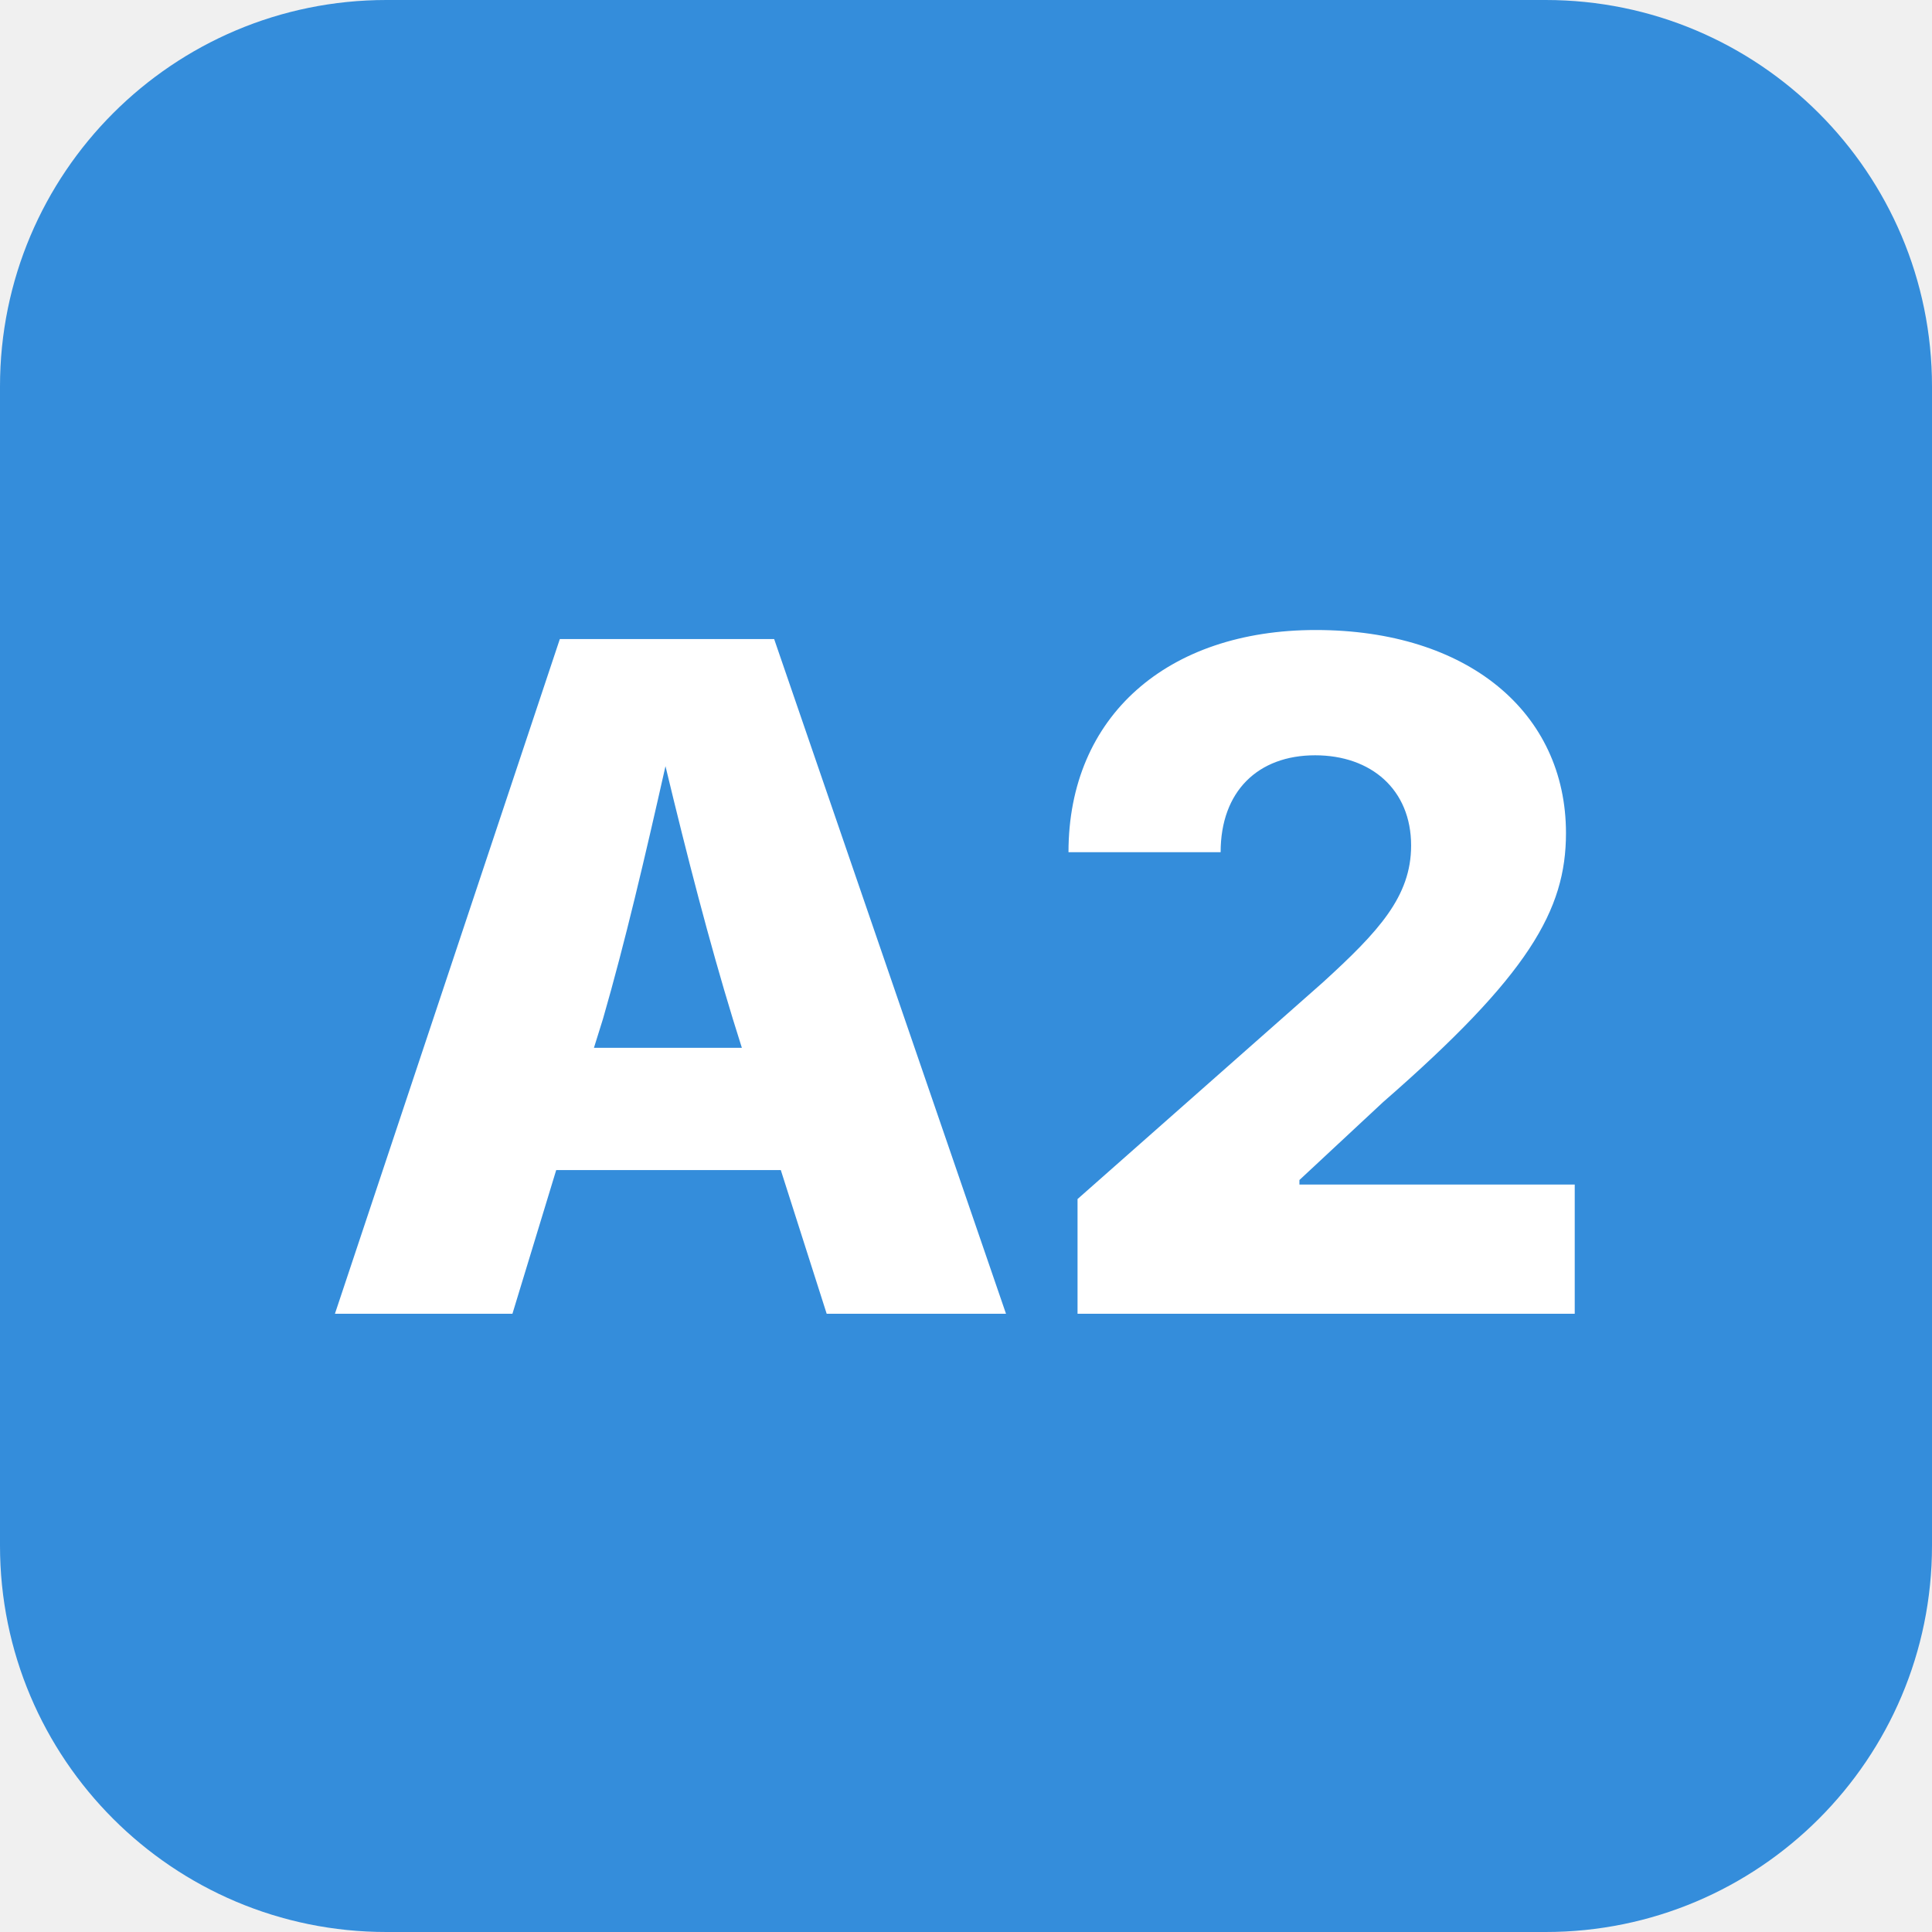
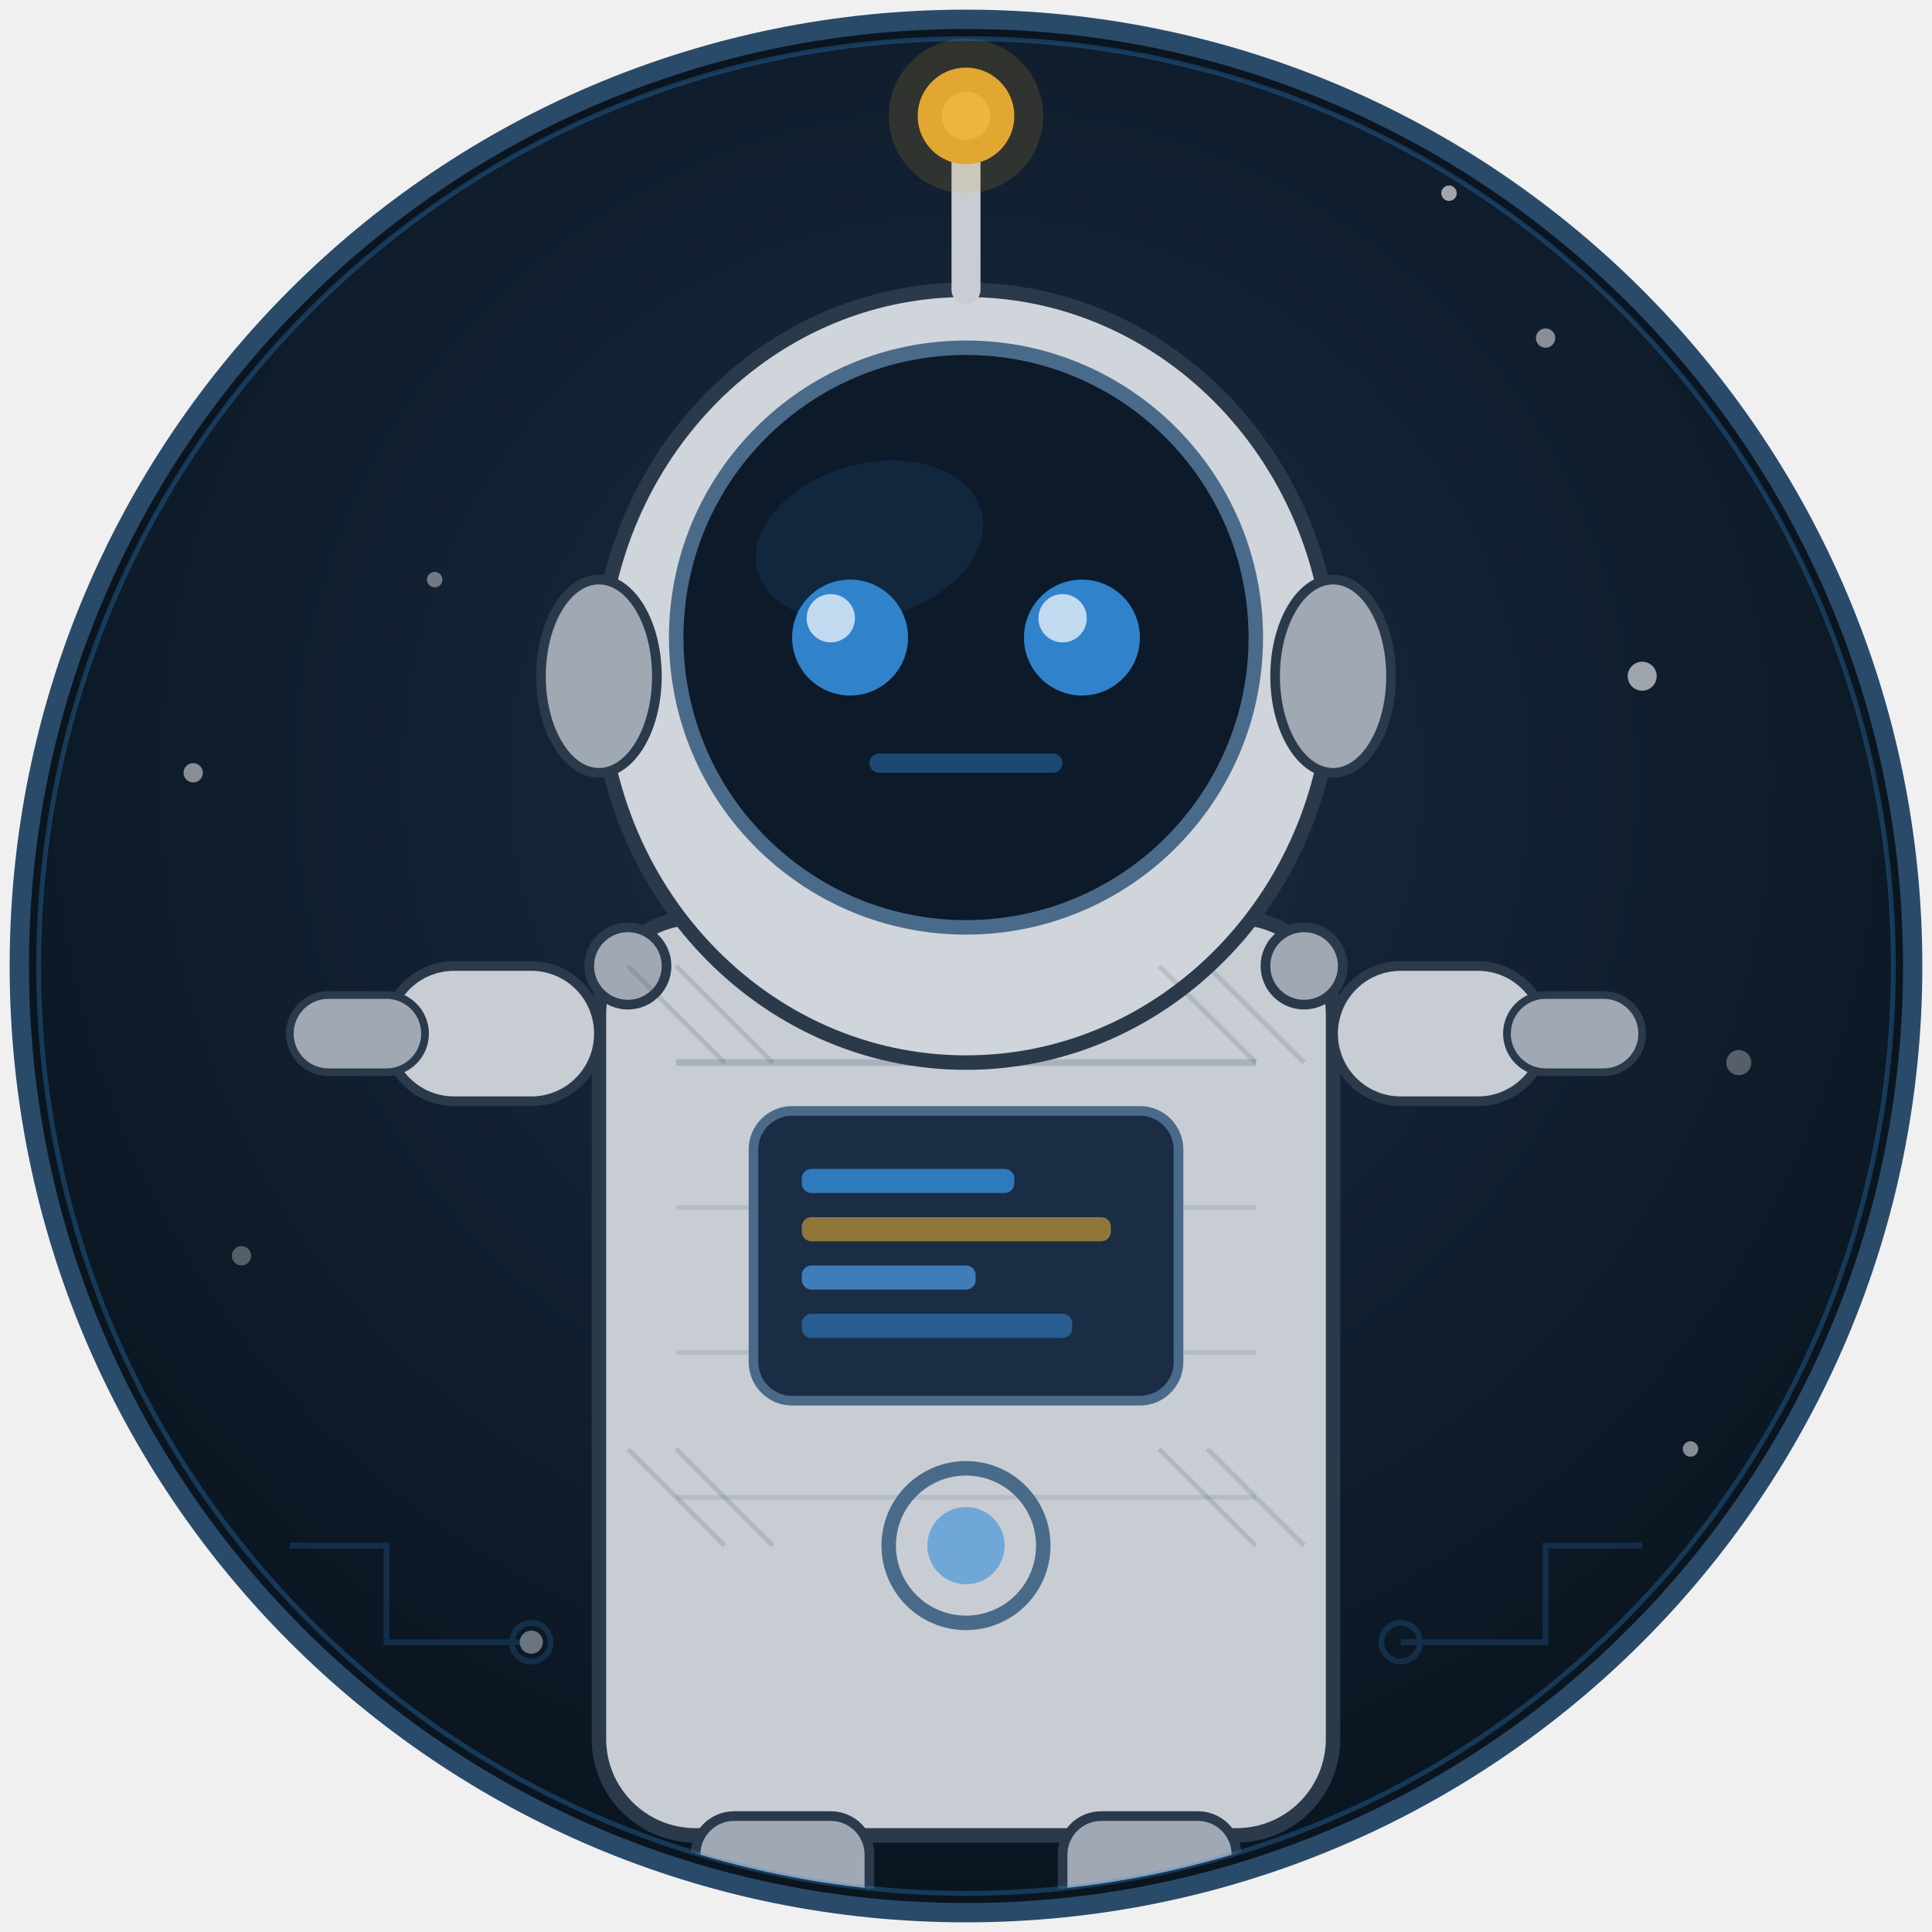
- <svg xmlns="http://www.w3.org/2000/svg" viewBox="0 0 100 100" width="100" height="100">
-   <rect rx="20" width="100" height="100" fill="#348ddb" />
-   <text x="50" y="68" font-size="48" font-family="Inter, sans-serif" font-weight="800" fill="white" text-anchor="middle">A2</text>
+ <svg xmlns="http://www.w3.org/2000/svg" viewBox="0 0 200 200" width="200" height="200">
+   <defs>
+     <clipPath id="circle-clip">
+       <circle cx="100" cy="100" r="96" />
+     </clipPath>
+     <radialGradient id="bg-grad" cx="50%" cy="40%" r="60%">
+       <stop offset="0%" stop-color="#1a2d45" />
+       <stop offset="100%" stop-color="#0a1520" />
+     </radialGradient>
+   </defs>
+   <circle cx="100" cy="100" r="98" fill="#0a1520" stroke="#2a4a6a" stroke-width="2" />
+   <circle cx="100" cy="100" r="96" fill="url(#bg-grad)" />
+   <g clip-path="url(#circle-clip)">
+     <circle cx="30" cy="25" r="1.2" fill="#fff" opacity="0.7" />
+     <circle cx="160" cy="35" r="1" fill="#fff" opacity="0.5" />
+     <circle cx="45" cy="60" r="0.8" fill="#fff" opacity="0.4" />
+     <circle cx="170" cy="70" r="1.5" fill="#fff" opacity="0.6" />
+     <circle cx="25" cy="130" r="1" fill="#fff" opacity="0.3" />
+     <circle cx="175" cy="150" r="0.8" fill="#fff" opacity="0.5" />
+     <circle cx="55" cy="170" r="1.2" fill="#fff" opacity="0.4" />
+     <circle cx="150" cy="20" r="0.8" fill="#fff" opacity="0.6" />
+     <circle cx="20" cy="80" r="1" fill="#fff" opacity="0.5" />
+     <circle cx="180" cy="110" r="1.3" fill="#fff" opacity="0.3" />
+     <rect x="62" y="95" width="76" height="95" rx="10" fill="#c8cdd4" stroke="#2a3a4a" stroke-width="1.5" />
+     <line x1="70" y1="110" x2="130" y2="110" stroke="#8a95a5" stroke-width="0.7" opacity="0.5" />
+     <line x1="70" y1="125" x2="130" y2="125" stroke="#8a95a5" stroke-width="0.5" opacity="0.3" />
+     <line x1="70" y1="140" x2="130" y2="140" stroke="#8a95a5" stroke-width="0.5" opacity="0.3" />
+     <line x1="70" y1="155" x2="130" y2="155" stroke="#8a95a5" stroke-width="0.5" opacity="0.3" />
+     <rect x="78" y="115" width="44" height="30" rx="4" fill="#1a2d45" stroke="#4a6a8a" stroke-width="1" />
+     <rect x="83" y="121" width="22" height="2.5" rx="1" fill="#348ddb" opacity="0.8" />
+     <rect x="83" y="126" width="32" height="2.5" rx="1" fill="#e1a730" opacity="0.6" />
+     <rect x="83" y="131" width="18" height="2.5" rx="1" fill="#4da0e8" opacity="0.7" />
+     <rect x="83" y="136" width="28" height="2.5" rx="1" fill="#348ddb" opacity="0.5" />
+     <circle cx="100" cy="160" r="8" fill="none" stroke="#4a6a8a" stroke-width="1.5" />
+     <circle cx="100" cy="160" r="4" fill="#348ddb" opacity="0.6" />
+     <ellipse cx="100" cy="70" rx="38" ry="40" fill="#d0d5dc" stroke="#2a3a4a" stroke-width="1.5" />
+     <ellipse cx="100" cy="66" rx="30" ry="30" fill="#0c1a2a" stroke="#4a6a8a" stroke-width="1.5" />
+     <ellipse cx="90" cy="56" rx="12" ry="8" fill="#1a3a5a" opacity="0.4" transform="rotate(-15, 90, 56)" />
+     <circle cx="88" cy="66" r="6" fill="#348ddb" opacity="0.9" />
+     <circle cx="112" cy="66" r="6" fill="#348ddb" opacity="0.9" />
+     <circle cx="86" cy="64" r="2.5" fill="#fff" opacity="0.7" />
+     <circle cx="110" cy="64" r="2.5" fill="#fff" opacity="0.7" />
+     <rect x="90" y="78" width="20" height="2" rx="1" fill="#348ddb" opacity="0.4" />
+     <line x1="100" y1="30" x2="100" y2="15" stroke="#c8cdd4" stroke-width="3" stroke-linecap="round" />
+     <circle cx="100" cy="12" r="5" fill="#e1a730" />
+     <circle cx="100" cy="12" r="2.5" fill="#f0bb45" opacity="0.8" />
+     <circle cx="100" cy="12" r="8" fill="#e1a730" opacity="0.15" />
+     <rect x="40" y="100" width="22" height="14" rx="7" fill="#c8cdd4" stroke="#2a3a4a" stroke-width="1" />
+     <rect x="30" y="103" width="14" height="8" rx="4" fill="#a0a8b4" stroke="#2a3a4a" stroke-width="0.8" />
+     <rect x="138" y="100" width="22" height="14" rx="7" fill="#c8cdd4" stroke="#2a3a4a" stroke-width="1" />
+     <rect x="156" y="103" width="14" height="8" rx="4" fill="#a0a8b4" stroke="#2a3a4a" stroke-width="0.8" />
+     <circle cx="65" cy="100" r="4" fill="#a0a8b4" stroke="#2a3a4a" stroke-width="1" />
+     <circle cx="135" cy="100" r="4" fill="#a0a8b4" stroke="#2a3a4a" stroke-width="1" />
+     <rect x="72" y="188" width="18" height="12" rx="4" fill="#a0a8b4" stroke="#2a3a4a" stroke-width="1" />
+     <rect x="110" y="188" width="18" height="12" rx="4" fill="#a0a8b4" stroke="#2a3a4a" stroke-width="1" />
+     <ellipse cx="62" cy="70" rx="6" ry="10" fill="#a0a8b4" stroke="#2a3a4a" stroke-width="1" />
+     <ellipse cx="138" cy="70" rx="6" ry="10" fill="#a0a8b4" stroke="#2a3a4a" stroke-width="1" />
+     <g opacity="0.15" stroke="#2a3a4a" stroke-width="0.5">
+       <line x1="65" y1="100" x2="75" y2="110" />
+       <line x1="70" y1="100" x2="80" y2="110" />
+       <line x1="120" y1="100" x2="130" y2="110" />
+       <line x1="125" y1="100" x2="135" y2="110" />
+       <line x1="65" y1="150" x2="75" y2="160" />
+       <line x1="70" y1="150" x2="80" y2="160" />
+       <line x1="120" y1="150" x2="130" y2="160" />
+       <line x1="125" y1="150" x2="135" y2="160" />
+     </g>
+     <g opacity="0.2" stroke="#348ddb" stroke-width="0.6" fill="none">
+       <path d="M30 160 L40 160 L40 170 L55 170" />
+       <path d="M145 170 L160 170 L160 160 L170 160" />
+       <circle cx="55" cy="170" r="2" />
+       <circle cx="145" cy="170" r="2" />
+     </g>
+   </g>
+   <circle cx="100" cy="100" r="96" fill="none" stroke="#348ddb" stroke-width="0.5" opacity="0.3" />
</svg>
